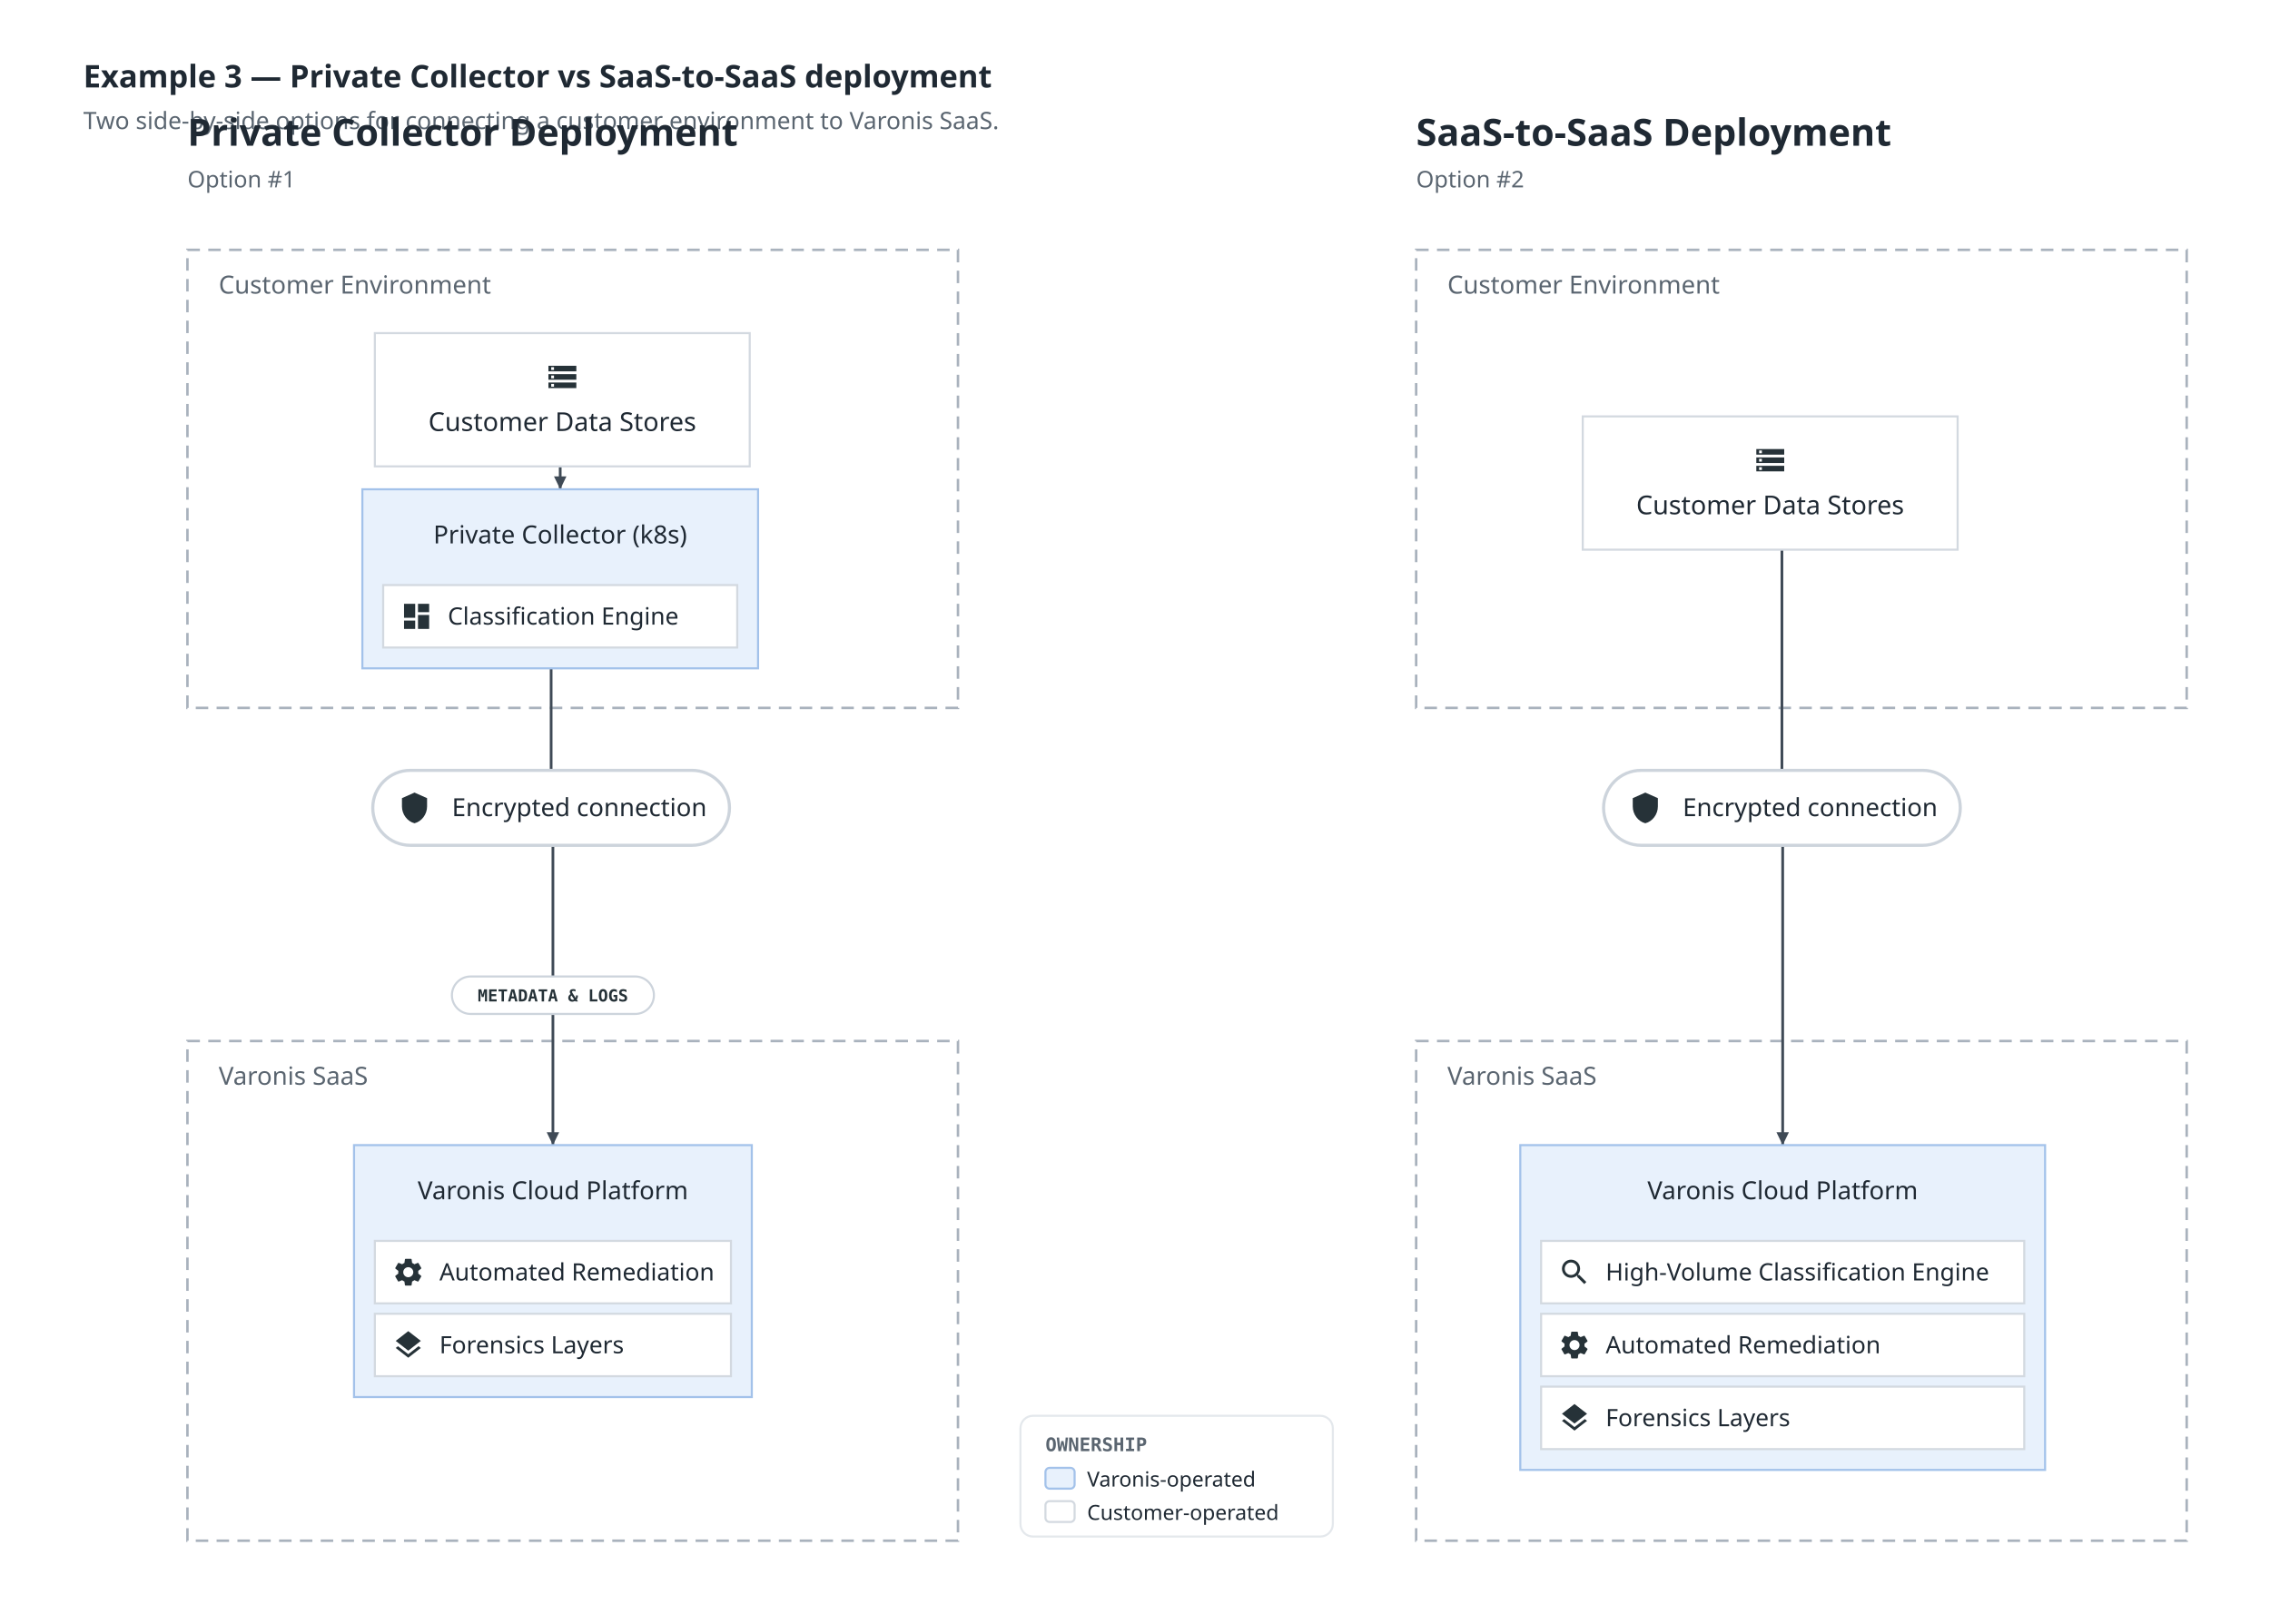
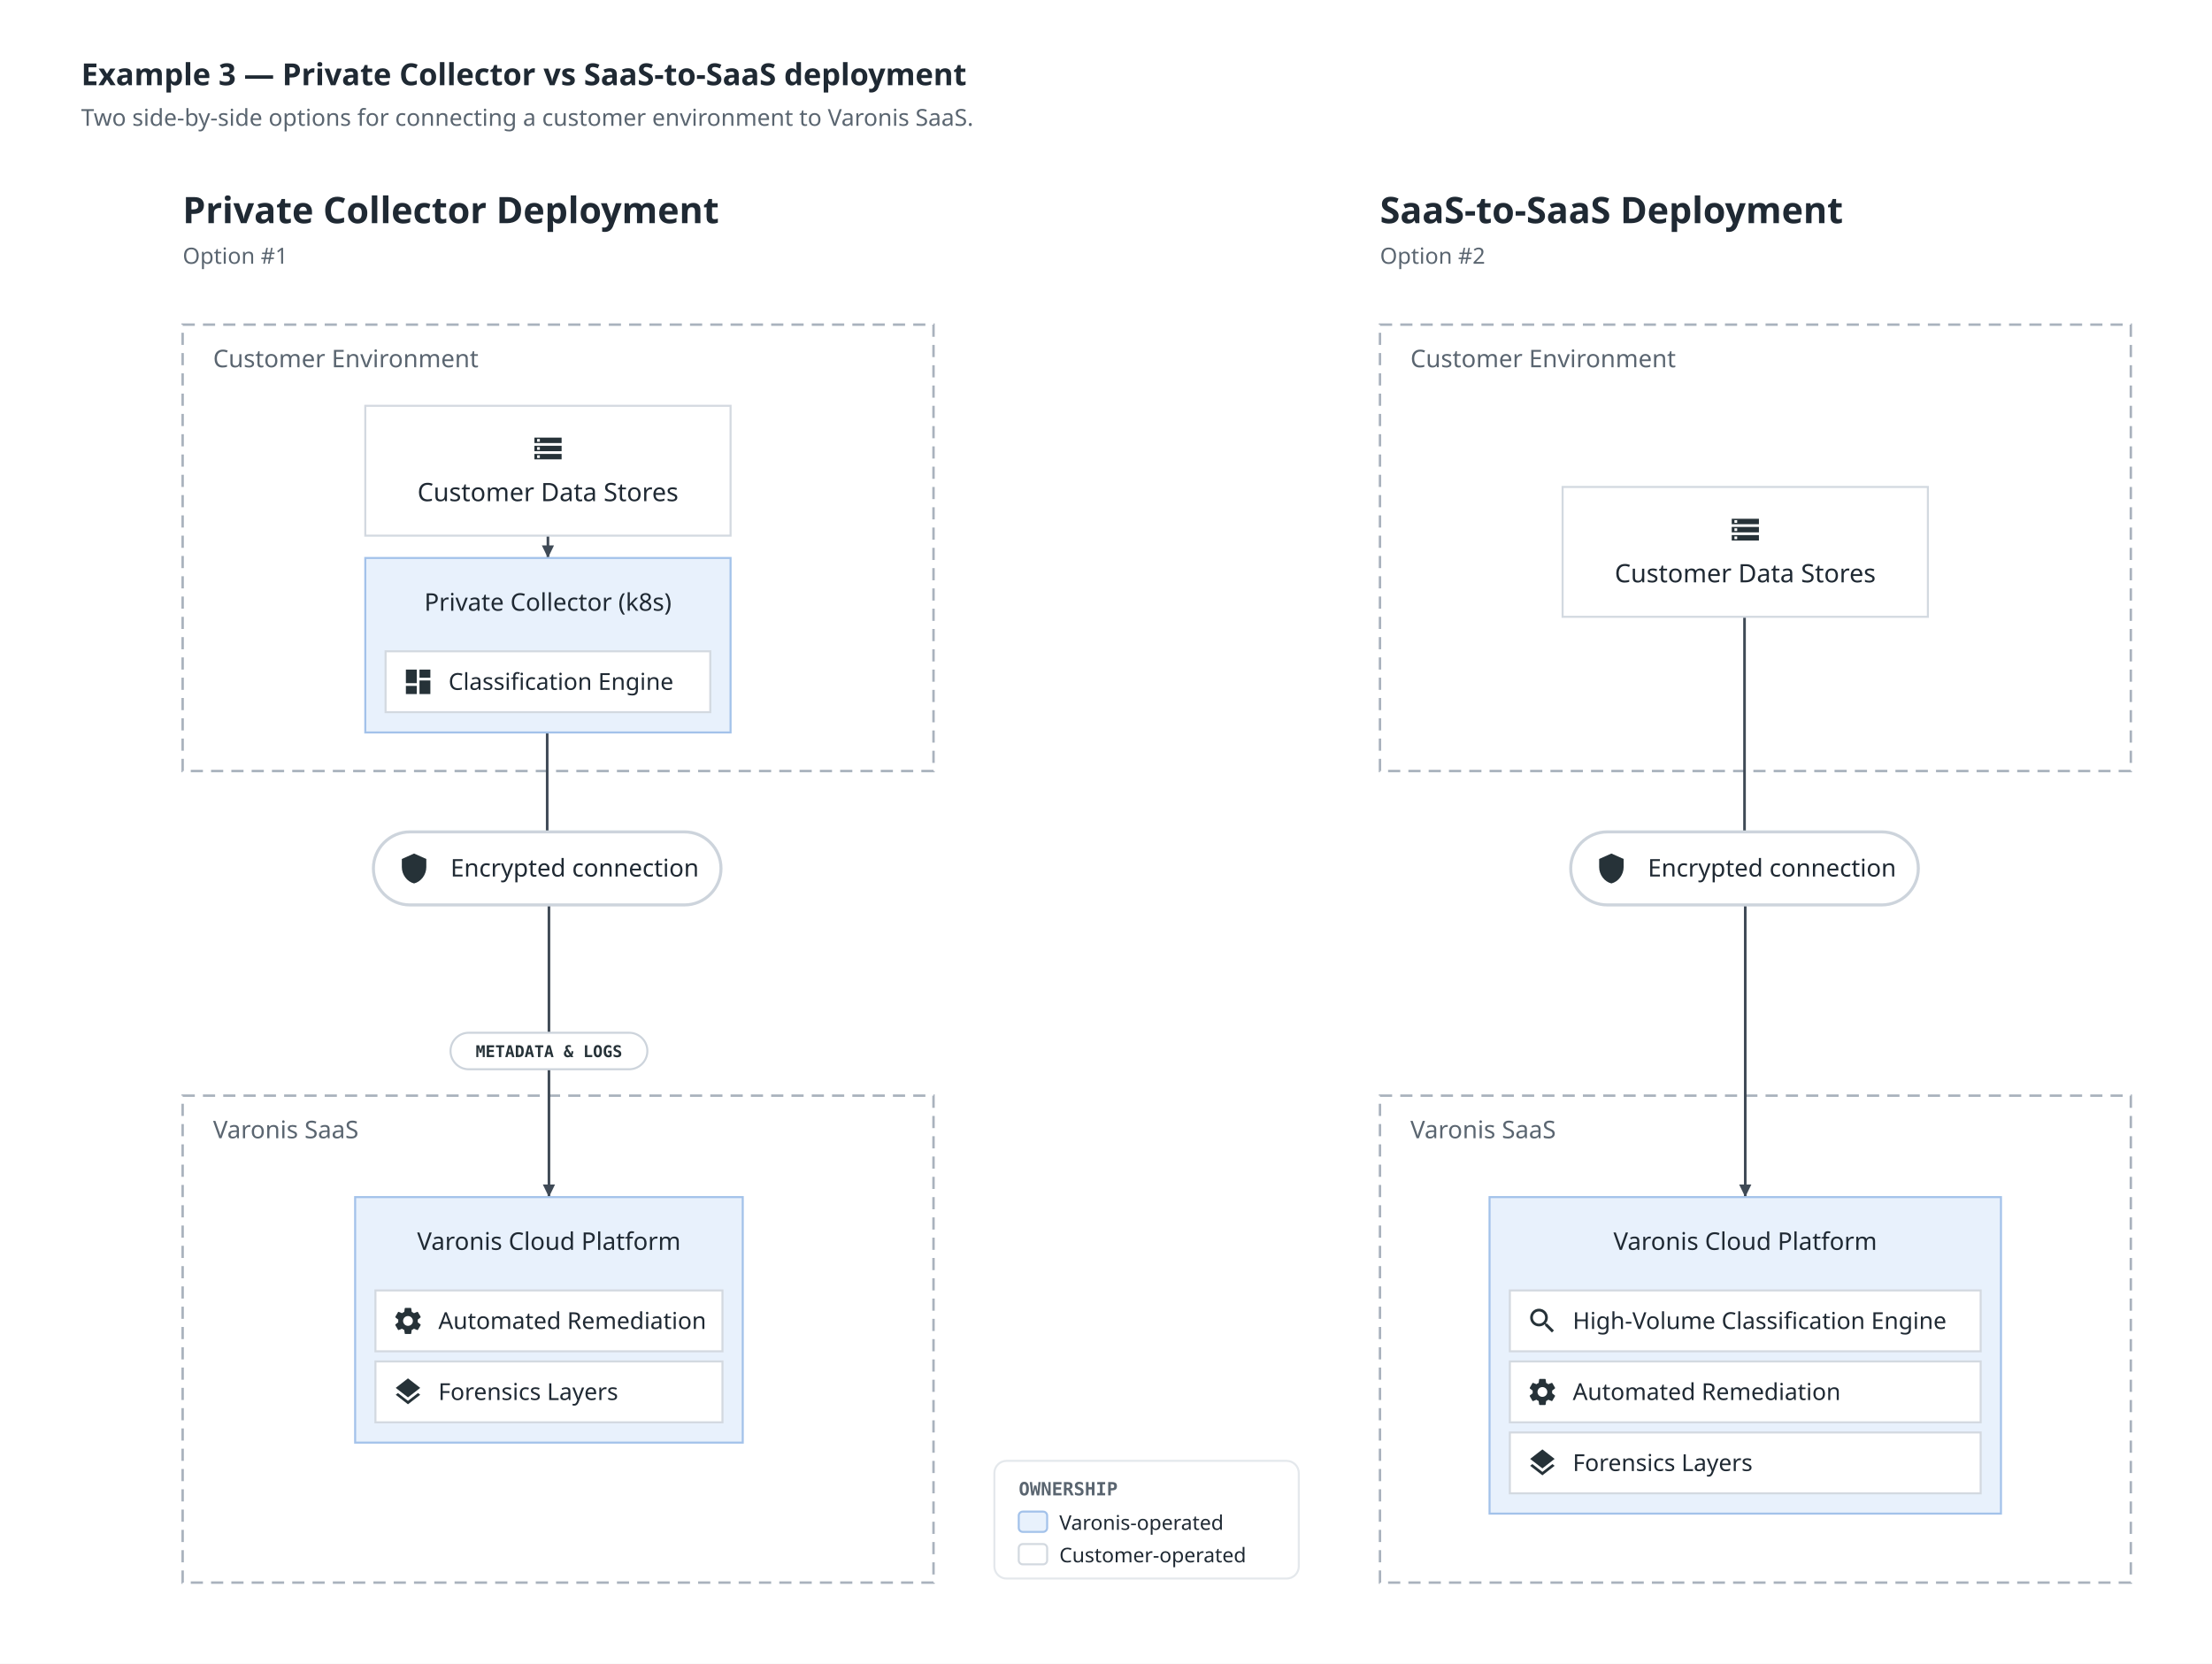
- <svg xmlns="http://www.w3.org/2000/svg" width="1090" height="780" viewBox="0 0 1090 780" font-family="'Segoe UI', system-ui, -apple-system, sans-serif">
+ <svg xmlns="http://www.w3.org/2000/svg" width="1090" height="820" viewBox="0 0 1090 820" font-family="'Segoe UI', system-ui, -apple-system, sans-serif">
  <defs>
    <marker id="ar" markerWidth="9" markerHeight="9" refX="6.2" refY="3" orient="auto-start-reverse" markerUnits="userSpaceOnUse">
      <path d="M0,0 L6.2,3 L0,6 Z" fill="#3f4a56" />
    </marker>
    <marker id="ard" markerWidth="9" markerHeight="9" refX="6.2" refY="3" orient="auto-start-reverse" markerUnits="userSpaceOnUse">
      <path d="M0,0 L6.2,3 L0,6 Z" fill="#9aa4b0" />
    </marker>
  </defs>
-   <rect width="1090" height="780" fill="#ffffff" />
+   <rect width="1090" height="820" fill="#ffffff" />
  <text x="40" y="42" font-size="15" font-weight="600" fill="#1f2933">Example 3 — Private Collector vs SaaS-to-SaaS deployment</text>
  <text x="40" y="62" font-size="11.5" fill="#5a6570">Two side-by-side options for connecting a customer environment to Varonis SaaS.</text>
-   <rect x="90" y="120" width="370" height="220" fill="none" stroke="#a9b2bd" stroke-width="1.2" stroke-dasharray="6 4" />
-   <rect x="90" y="500" width="370" height="240" fill="none" stroke="#a9b2bd" stroke-width="1.2" stroke-dasharray="6 4" />
-   <rect x="680" y="120" width="370" height="220" fill="none" stroke="#a9b2bd" stroke-width="1.2" stroke-dasharray="6 4" />
-   <rect x="680" y="500" width="370" height="240" fill="none" stroke="#a9b2bd" stroke-width="1.2" stroke-dasharray="6 4" />
-   <path d="M269,224 L269,235" fill="none" stroke="#3f4a56" stroke-width="1.3" marker-end="url(#ar)" />
-   <path d="M264.64,321 L264.64,370" fill="none" stroke="#3f4a56" stroke-width="1.3" />
-   <path d="M265.5,406 L265.5,550" fill="none" stroke="#3f4a56" stroke-width="1.3" marker-end="url(#ar)" />
-   <path d="M855.64,264 L855.64,370" fill="none" stroke="#3f4a56" stroke-width="1.3" />
-   <path d="M856,406 L856,550" fill="none" stroke="#3f4a56" stroke-width="1.3" marker-end="url(#ar)" />
-   <rect x="99" y="128" width="137.04" height="18" fill="#ffffff" />
-   <text x="105" y="141" font-size="12" fill="#5a6570">Customer Environment</text>
-   <rect x="99" y="508" width="86.16" height="18" fill="#ffffff" />
-   <text x="105" y="521" font-size="12" fill="#5a6570">Varonis SaaS</text>
-   <rect x="689" y="128" width="137.04" height="18" fill="#ffffff" />
-   <text x="695" y="141" font-size="12" fill="#5a6570">Customer Environment</text>
-   <rect x="689" y="508" width="86.16" height="18" fill="#ffffff" />
-   <text x="695" y="521" font-size="12" fill="#5a6570">Varonis SaaS</text>
-   <rect x="180" y="160" width="180" height="64" fill="#ffffff" stroke="#d3d9e0" />
-   <g transform="translate(262,173) scale(0.67)">
+   <rect x="90" y="160" width="370" height="220" fill="none" stroke="#a9b2bd" stroke-width="1.2" stroke-dasharray="6 4" />
+   <rect x="90" y="540" width="370" height="240" fill="none" stroke="#a9b2bd" stroke-width="1.2" stroke-dasharray="6 4" />
+   <rect x="680" y="160" width="370" height="220" fill="none" stroke="#a9b2bd" stroke-width="1.2" stroke-dasharray="6 4" />
+   <rect x="680" y="540" width="370" height="240" fill="none" stroke="#a9b2bd" stroke-width="1.2" stroke-dasharray="6 4" />
+   <path d="M270,264 L270,275" fill="none" stroke="#3f4a56" stroke-width="1.3" marker-end="url(#ar)" />
+   <path d="M269.64,361 L269.64,410" fill="none" stroke="#3f4a56" stroke-width="1.3" />
+   <path d="M270.5,446 L270.5,590" fill="none" stroke="#3f4a56" stroke-width="1.3" marker-end="url(#ar)" />
+   <path d="M859.64,304 L859.64,410" fill="none" stroke="#3f4a56" stroke-width="1.3" />
+   <path d="M860,446 L860,590" fill="none" stroke="#3f4a56" stroke-width="1.3" marker-end="url(#ar)" />
+   <rect x="99" y="168" width="137.04" height="18" fill="#ffffff" />
+   <text x="105" y="181" font-size="12" fill="#5a6570">Customer Environment</text>
+   <rect x="99" y="548" width="86.16" height="18" fill="#ffffff" />
+   <text x="105" y="561" font-size="12" fill="#5a6570">Varonis SaaS</text>
+   <rect x="689" y="168" width="137.04" height="18" fill="#ffffff" />
+   <text x="695" y="181" font-size="12" fill="#5a6570">Customer Environment</text>
+   <rect x="689" y="548" width="86.16" height="18" fill="#ffffff" />
+   <text x="695" y="561" font-size="12" fill="#5a6570">Varonis SaaS</text>
+   <rect x="180" y="200" width="180" height="64" fill="#ffffff" stroke="#d3d9e0" />
+   <g transform="translate(262,213) scale(0.67)">
    <path d="M2 20h20v-4H2v4zm2-3h2v2H4v-2zM2 4v4h20V4H2zm4 3H4V5h2v2zm-4 7h20v-4H2v4zm2-3h2v2H4v-2z" fill="#263238" />
  </g>
-   <text x="270" y="207" text-anchor="middle" font-size="12.5" fill="#1f2933">Customer Data Stores</text>
-   <rect x="174" y="235" width="190" height="86" fill="#e8f1fc" stroke="#a3c2ea" />
-   <text x="269" y="261" text-anchor="middle" font-size="12" fill="#1f2933">Private Collector (k8s)</text>
-   <rect x="184" y="281" width="170" height="30" fill="#ffffff" stroke="#d3d9e0" />
-   <g transform="translate(192,288) scale(0.67)">
+   <text x="270" y="247" text-anchor="middle" font-size="12.5" fill="#1f2933">Customer Data Stores</text>
+   <rect x="180" y="275" width="180" height="86" fill="#e8f1fc" stroke="#a3c2ea" />
+   <text x="270" y="301" text-anchor="middle" font-size="12" fill="#1f2933">Private Collector (k8s)</text>
+   <rect x="190" y="321" width="160" height="30" fill="#ffffff" stroke="#d3d9e0" />
+   <g transform="translate(198,328) scale(0.67)">
    <path d="M3 13h8V3H3v10zm0 8h8v-6H3v6zm10 0h8V11h-8v10zm0-18v6h8V3h-8z" fill="#263238" />
  </g>
-   <text x="215" y="300" font-size="11.5" fill="#1f2933">Classification Engine</text>
-   <rect x="179" y="370" width="171.28" height="36" rx="18" fill="#ffffff" stroke="#cdd4dc" stroke-width="1.5" />
-   <g transform="translate(191,380) scale(0.67)">
+   <text x="221" y="340" font-size="11.5" fill="#1f2933">Classification Engine</text>
+   <rect x="184" y="410" width="171.28" height="36" rx="18" fill="#ffffff" stroke="#cdd4dc" stroke-width="1.5" />
+   <g transform="translate(196,420) scale(0.67)">
    <path d="M12 1L3 5v6c0 5.55 3.84 10.74 9 12 5.16-1.26 9-6.45 9-12V5l-9-4z" fill="#263238" />
  </g>
-   <text x="217" y="392" font-size="12" fill="#1f2933">Encrypted connection</text>
-   <rect x="170" y="550" width="191" height="121" fill="#e8f1fc" stroke="#a3c2ea" />
-   <text x="265.5" y="576" text-anchor="middle" font-size="12" fill="#1f2933">Varonis Cloud Platform</text>
-   <rect x="180" y="596" width="171" height="30" fill="#ffffff" stroke="#d3d9e0" />
-   <g transform="translate(188,603) scale(0.67)">
+   <text x="222" y="432" font-size="12" fill="#1f2933">Encrypted connection</text>
+   <rect x="175" y="590" width="191" height="121" fill="#e8f1fc" stroke="#a3c2ea" />
+   <text x="270.5" y="616" text-anchor="middle" font-size="12" fill="#1f2933">Varonis Cloud Platform</text>
+   <rect x="185" y="636" width="171" height="30" fill="#ffffff" stroke="#d3d9e0" />
+   <g transform="translate(193,643) scale(0.67)">
    <path d="M19.14 12.94c.04-.3.06-.61.06-.94 0-.32-.02-.64-.07-.94l2.03-1.58c.18-.14.23-.41.12-.61l-1.92-3.32c-.12-.22-.37-.29-.59-.22l-2.39.96c-.5-.38-1.03-.7-1.62-.94l-.36-2.54c-.04-.24-.24-.41-.48-.41h-3.84c-.24 0-.43.17-.47.41l-.36 2.54c-.59.24-1.13.57-1.62.94l-2.39-.96c-.22-.08-.47 0-.59.22L2.74 8.87c-.12.21-.08.47.12.61l2.03 1.58c-.05.3-.09.63-.09.94s.02.64.07.94l-2.03 1.58c-.18.14-.23.41-.12.61l1.92 3.32c.12.22.37.29.59.22l2.39-.96c.5.38 1.03.7 1.62.94l.36 2.54c.05.24.24.41.48.41h3.84c.24 0 .44-.17.47-.41l.36-2.54c.59-.24 1.13-.56 1.62-.94l2.39.96c.22.08.47 0 .59-.22l1.92-3.32c.12-.22.07-.47-.12-.61l-2.01-1.58zM12 15.6c-1.98 0-3.6-1.62-3.6-3.6s1.62-3.6 3.6-3.6 3.6 1.62 3.6 3.6-1.62 3.6-3.6 3.6z" fill="#263238" />
  </g>
-   <text x="211" y="615" font-size="11.5" fill="#1f2933">Automated Remediation</text>
-   <rect x="180" y="631" width="171" height="30" fill="#ffffff" stroke="#d3d9e0" />
-   <g transform="translate(188,638) scale(0.67)">
+   <text x="216" y="655" font-size="11.5" fill="#1f2933">Automated Remediation</text>
+   <rect x="185" y="671" width="171" height="30" fill="#ffffff" stroke="#d3d9e0" />
+   <g transform="translate(193,678) scale(0.67)">
    <path d="M11.99 18.54l-7.37-5.73L3 14.07l9 7 9-7-1.63-1.27-7.38 5.74zM12 16l7.36-5.73L21 9l-9-7-9 7 1.63 1.27L12 16z" fill="#263238" />
  </g>
-   <text x="211" y="650" font-size="11.5" fill="#1f2933">Forensics Layers</text>
-   <rect x="760" y="200" width="180" height="64" fill="#ffffff" stroke="#d3d9e0" />
-   <g transform="translate(842,213) scale(0.67)">
+   <text x="216" y="690" font-size="11.5" fill="#1f2933">Forensics Layers</text>
+   <rect x="770" y="240" width="180" height="64" fill="#ffffff" stroke="#d3d9e0" />
+   <g transform="translate(852,253) scale(0.67)">
    <path d="M2 20h20v-4H2v4zm2-3h2v2H4v-2zM2 4v4h20V4H2zm4 3H4V5h2v2zm-4 7h20v-4H2v4zm2-3h2v2H4v-2z" fill="#263238" />
  </g>
-   <text x="850" y="247" text-anchor="middle" font-size="12.5" fill="#1f2933">Customer Data Stores</text>
-   <rect x="770" y="370" width="171.28" height="36" rx="18" fill="#ffffff" stroke="#cdd4dc" stroke-width="1.5" />
-   <g transform="translate(782,380) scale(0.67)">
+   <text x="860" y="287" text-anchor="middle" font-size="12.5" fill="#1f2933">Customer Data Stores</text>
+   <rect x="774" y="410" width="171.28" height="36" rx="18" fill="#ffffff" stroke="#cdd4dc" stroke-width="1.5" />
+   <g transform="translate(786,420) scale(0.67)">
    <path d="M12 1L3 5v6c0 5.55 3.84 10.74 9 12 5.16-1.26 9-6.45 9-12V5l-9-4z" fill="#263238" />
  </g>
-   <text x="808" y="392" font-size="12" fill="#1f2933">Encrypted connection</text>
-   <rect x="730" y="550" width="252" height="156" fill="#e8f1fc" stroke="#a3c2ea" />
-   <text x="856" y="576" text-anchor="middle" font-size="12" fill="#1f2933">Varonis Cloud Platform</text>
-   <rect x="740" y="596" width="232" height="30" fill="#ffffff" stroke="#d3d9e0" />
-   <g transform="translate(748,603) scale(0.67)">
+   <text x="812" y="432" font-size="12" fill="#1f2933">Encrypted connection</text>
+   <rect x="734" y="590" width="252" height="156" fill="#e8f1fc" stroke="#a3c2ea" />
+   <text x="860" y="616" text-anchor="middle" font-size="12" fill="#1f2933">Varonis Cloud Platform</text>
+   <rect x="744" y="636" width="232" height="30" fill="#ffffff" stroke="#d3d9e0" />
+   <g transform="translate(752,643) scale(0.67)">
    <path d="M15.5 14h-.79l-.28-.27C15.41 12.59 16 11.11 16 9.5 16 5.91 13.09 3 9.5 3S3 5.91 3 9.5 5.91 16 9.5 16c1.61 0 3.09-.59 4.23-1.57l.27.28v.79l5 4.99L20.49 19l-4.99-5zm-6 0C7.01 14 5 11.99 5 9.5S7.01 5 9.5 5 14 7.01 14 9.5 11.99 14 9.5 14z" fill="#263238" />
  </g>
-   <text x="771" y="615" font-size="11.5" fill="#1f2933">High-Volume Classification Engine</text>
-   <rect x="740" y="631" width="232" height="30" fill="#ffffff" stroke="#d3d9e0" />
-   <g transform="translate(748,638) scale(0.67)">
+   <text x="775" y="655" font-size="11.5" fill="#1f2933">High-Volume Classification Engine</text>
+   <rect x="744" y="671" width="232" height="30" fill="#ffffff" stroke="#d3d9e0" />
+   <g transform="translate(752,678) scale(0.67)">
    <path d="M19.14 12.94c.04-.3.06-.61.06-.94 0-.32-.02-.64-.07-.94l2.03-1.58c.18-.14.23-.41.12-.61l-1.92-3.32c-.12-.22-.37-.29-.59-.22l-2.39.96c-.5-.38-1.03-.7-1.62-.94l-.36-2.54c-.04-.24-.24-.41-.48-.41h-3.84c-.24 0-.43.17-.47.41l-.36 2.54c-.59.24-1.13.57-1.62.94l-2.39-.96c-.22-.08-.47 0-.59.22L2.74 8.87c-.12.21-.08.47.12.61l2.03 1.58c-.05.3-.09.63-.09.94s.02.64.07.94l-2.03 1.58c-.18.14-.23.41-.12.61l1.92 3.32c.12.22.37.29.59.22l2.39-.96c.5.38 1.03.7 1.62.94l.36 2.54c.05.24.24.41.48.41h3.84c.24 0 .44-.17.47-.41l.36-2.54c.59-.24 1.13-.56 1.62-.94l2.39.96c.22.08.47 0 .59-.22l1.92-3.32c.12-.22.07-.47-.12-.61l-2.01-1.58zM12 15.6c-1.98 0-3.6-1.62-3.6-3.6s1.62-3.6 3.6-3.6 3.6 1.62 3.6 3.6-1.62 3.6-3.6 3.6z" fill="#263238" />
  </g>
-   <text x="771" y="650" font-size="11.5" fill="#1f2933">Automated Remediation</text>
-   <rect x="740" y="666" width="232" height="30" fill="#ffffff" stroke="#d3d9e0" />
-   <g transform="translate(748,673) scale(0.67)">
+   <text x="775" y="690" font-size="11.5" fill="#1f2933">Automated Remediation</text>
+   <rect x="744" y="706" width="232" height="30" fill="#ffffff" stroke="#d3d9e0" />
+   <g transform="translate(752,713) scale(0.67)">
    <path d="M11.99 18.54l-7.37-5.73L3 14.07l9 7 9-7-1.63-1.27-7.38 5.74zM12 16l7.36-5.73L21 9l-9-7-9 7 1.63 1.27L12 16z" fill="#263238" />
  </g>
-   <text x="771" y="685" font-size="11.5" fill="#1f2933">Forensics Layers</text>
-   <text x="90" y="70" font-size="18" font-weight="600" fill="#1f2933">Private Collector Deployment</text>
-   <text x="90" y="90" font-size="11" fill="#5a6570">Option #1</text>
-   <text x="680" y="70" font-size="18" font-weight="600" fill="#1f2933">SaaS-to-SaaS Deployment</text>
-   <text x="680" y="90" font-size="11" fill="#5a6570">Option #2</text>
-   <rect x="217" y="469" width="97" height="18" rx="9" fill="#ffffff" stroke="#cdd4dc" />
-   <text x="265.5" y="481" font-size="8" font-family="ui-monospace,Menlo,Consolas,monospace" text-anchor="middle" font-weight="700" fill="#263238">METADATA &amp; LOGS</text>
-   <rect x="490" y="680" width="150" height="58" rx="6" fill="#ffffff" stroke="#e4e8ec" />
-   <text x="502" y="697" font-size="9" font-weight="700" font-family="ui-monospace,Menlo,Consolas,monospace" fill="#5a6570">OWNERSHIP</text>
-   <rect x="502" y="705" width="14" height="10" rx="2" fill="#e8f1fc" stroke="#a3c2ea" />
-   <text x="522" y="714" font-size="10" fill="#1f2933">Varonis-operated</text>
-   <rect x="502" y="721" width="14" height="10" rx="2" fill="#ffffff" stroke="#d3d9e0" />
-   <text x="522" y="730" font-size="10" fill="#1f2933">Customer-operated</text>
+   <text x="775" y="725" font-size="11.5" fill="#1f2933">Forensics Layers</text>
+   <text x="90" y="110" font-size="18" font-weight="600" fill="#1f2933">Private Collector Deployment</text>
+   <text x="90" y="130" font-size="11" fill="#5a6570">Option #1</text>
+   <text x="680" y="110" font-size="18" font-weight="600" fill="#1f2933">SaaS-to-SaaS Deployment</text>
+   <text x="680" y="130" font-size="11" fill="#5a6570">Option #2</text>
+   <rect x="222" y="509" width="97" height="18" rx="9" fill="#ffffff" stroke="#cdd4dc" />
+   <text x="270.5" y="521" font-size="8" font-family="ui-monospace,Menlo,Consolas,monospace" text-anchor="middle" font-weight="700" fill="#263238">METADATA &amp; LOGS</text>
+   <rect x="490" y="720" width="150" height="58" rx="6" fill="#ffffff" stroke="#e4e8ec" />
+   <text x="502" y="737" font-size="9" font-weight="700" font-family="ui-monospace,Menlo,Consolas,monospace" fill="#5a6570">OWNERSHIP</text>
+   <rect x="502" y="745" width="14" height="10" rx="2" fill="#e8f1fc" stroke="#a3c2ea" />
+   <text x="522" y="754" font-size="10" fill="#1f2933">Varonis-operated</text>
+   <rect x="502" y="761" width="14" height="10" rx="2" fill="#ffffff" stroke="#d3d9e0" />
+   <text x="522" y="770" font-size="10" fill="#1f2933">Customer-operated</text>
</svg>
